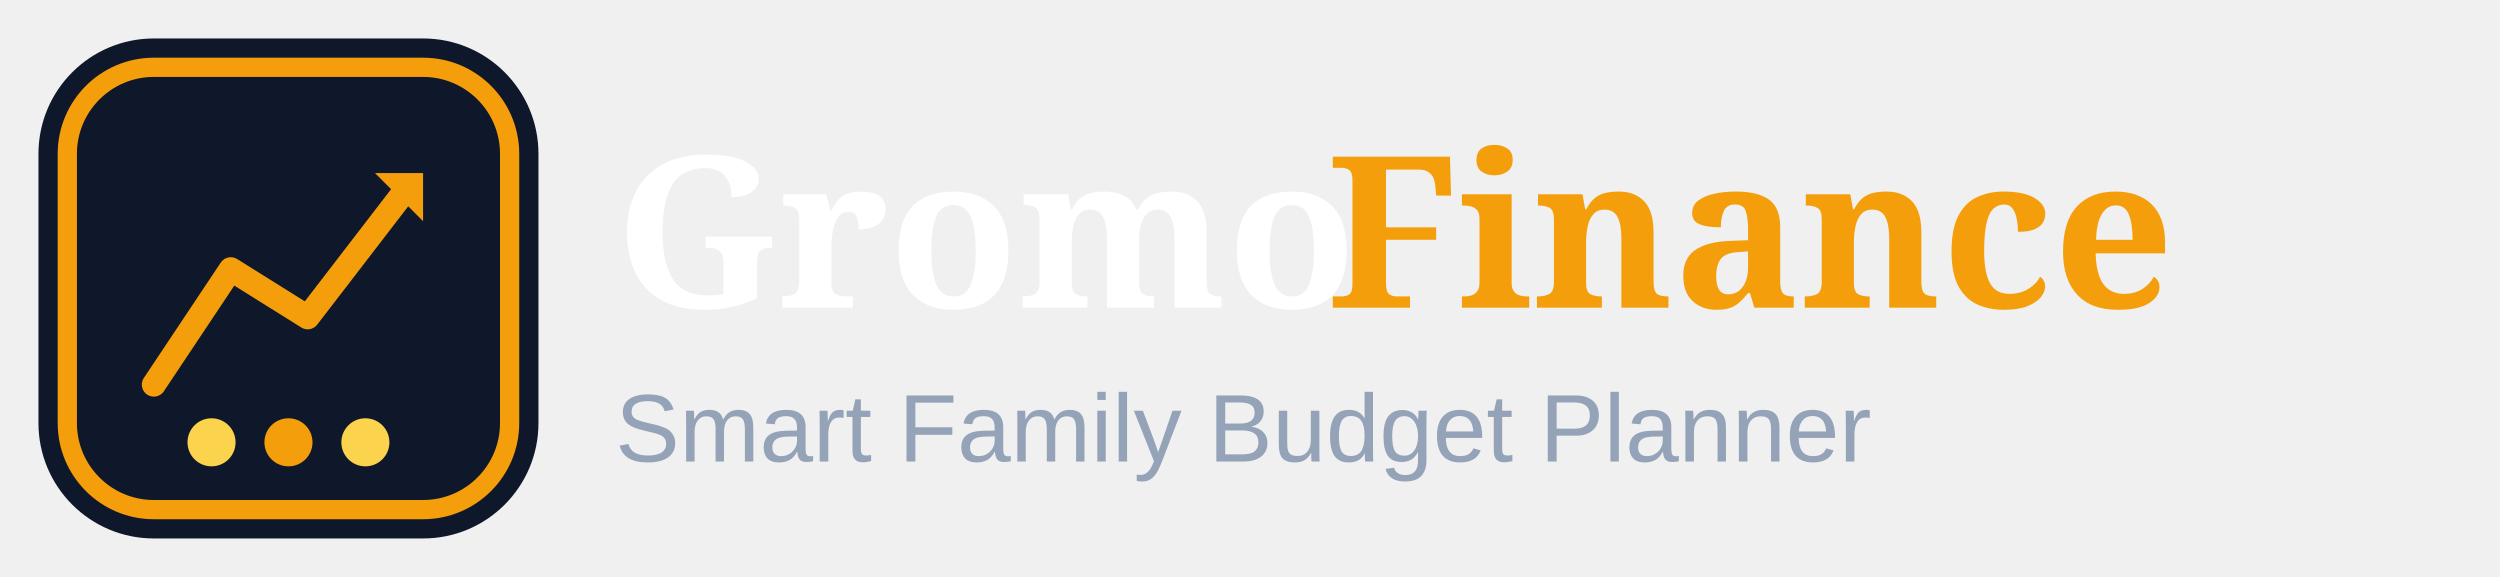
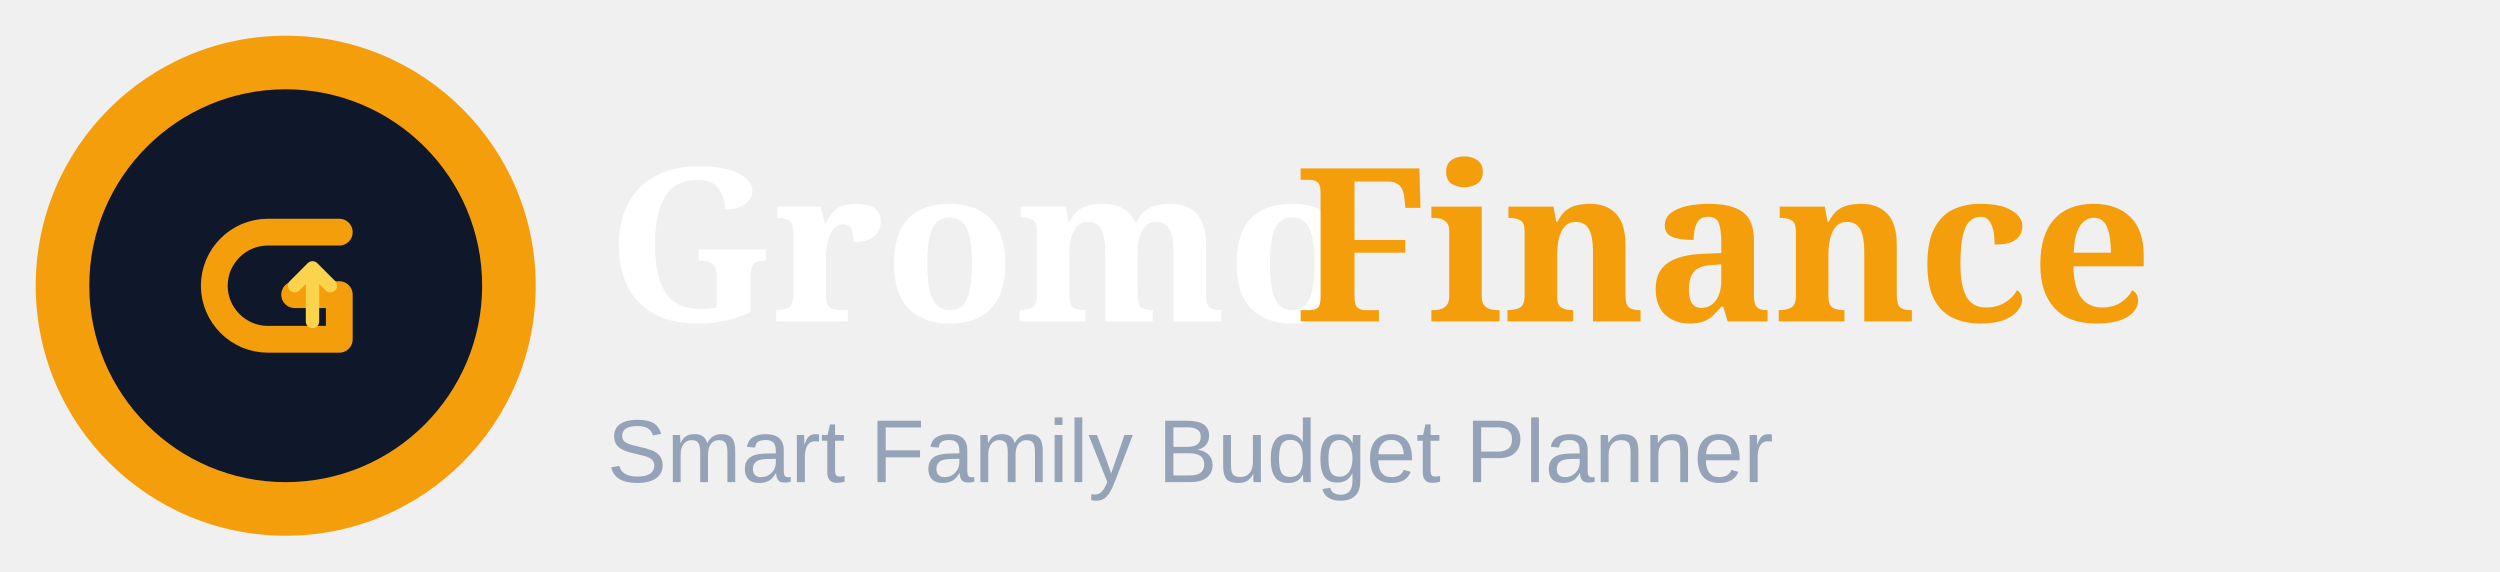
- <svg xmlns="http://www.w3.org/2000/svg" viewBox="0 0 260 60" fill="none">
-   <rect x="4" y="4" width="52" height="52" rx="12" fill="#0f172a" />
-   <rect x="7" y="7" width="46" height="46" rx="9" fill="#0f172a" stroke="#f59e0b" stroke-width="2" />
-   <path d="M16 40 L24 28 L32 33 L42 20" stroke="#f59e0b" stroke-width="2.5" fill="none" stroke-linecap="round" stroke-linejoin="round" />
-   <polygon points="39,18 44,18 44,23" fill="#f59e0b" />
-   <circle cx="22" cy="46" r="2.5" fill="#fcd34d" />
-   <circle cx="30" cy="46" r="2.5" fill="#f59e0b" />
-   <circle cx="38" cy="46" r="2.5" fill="#fcd34d" />
-   <text x="64" y="32" font-family="Georgia, serif" font-size="22" font-weight="700" fill="#ffffff">Gromo</text>
-   <text x="138" y="32" font-family="Georgia, serif" font-size="22" font-weight="700" fill="#f59e0b">Finance</text>
-   <text x="64" y="48" font-family="Arial, sans-serif" font-size="10" fill="#94a3b8">Smart Family Budget Planner</text>
+ <svg xmlns="http://www.w3.org/2000/svg" viewBox="0 0 280 64" fill="none">
+   <circle cx="32" cy="32" r="28" fill="#f59e0b" />
+   <circle cx="32" cy="32" r="22" fill="#0f172a" />
+   <path d="M38 26 L30 26 C26.7 26 24 28.7 24 32 C24 35.3 26.7 38 30 38 L38 38 L38 33 L33 33" stroke="#f59e0b" stroke-width="3" fill="none" stroke-linecap="round" stroke-linejoin="round" />
+   <path d="M35 36 L35 30 M33 32 L35 30 L37 32" stroke="#fcd34d" stroke-width="1.5" fill="none" stroke-linecap="round" stroke-linejoin="round" />
+   <text x="68" y="36" font-family="Georgia, serif" font-size="24" font-weight="700" fill="#ffffff">Gromo</text>
+   <text x="145" y="36" font-family="Georgia, serif" font-size="24" font-weight="700" fill="#f59e0b">Finance</text>
+   <text x="68" y="54" font-family="Arial, sans-serif" font-size="10" fill="#94a3b8">Smart Family Budget Planner</text>
</svg>
